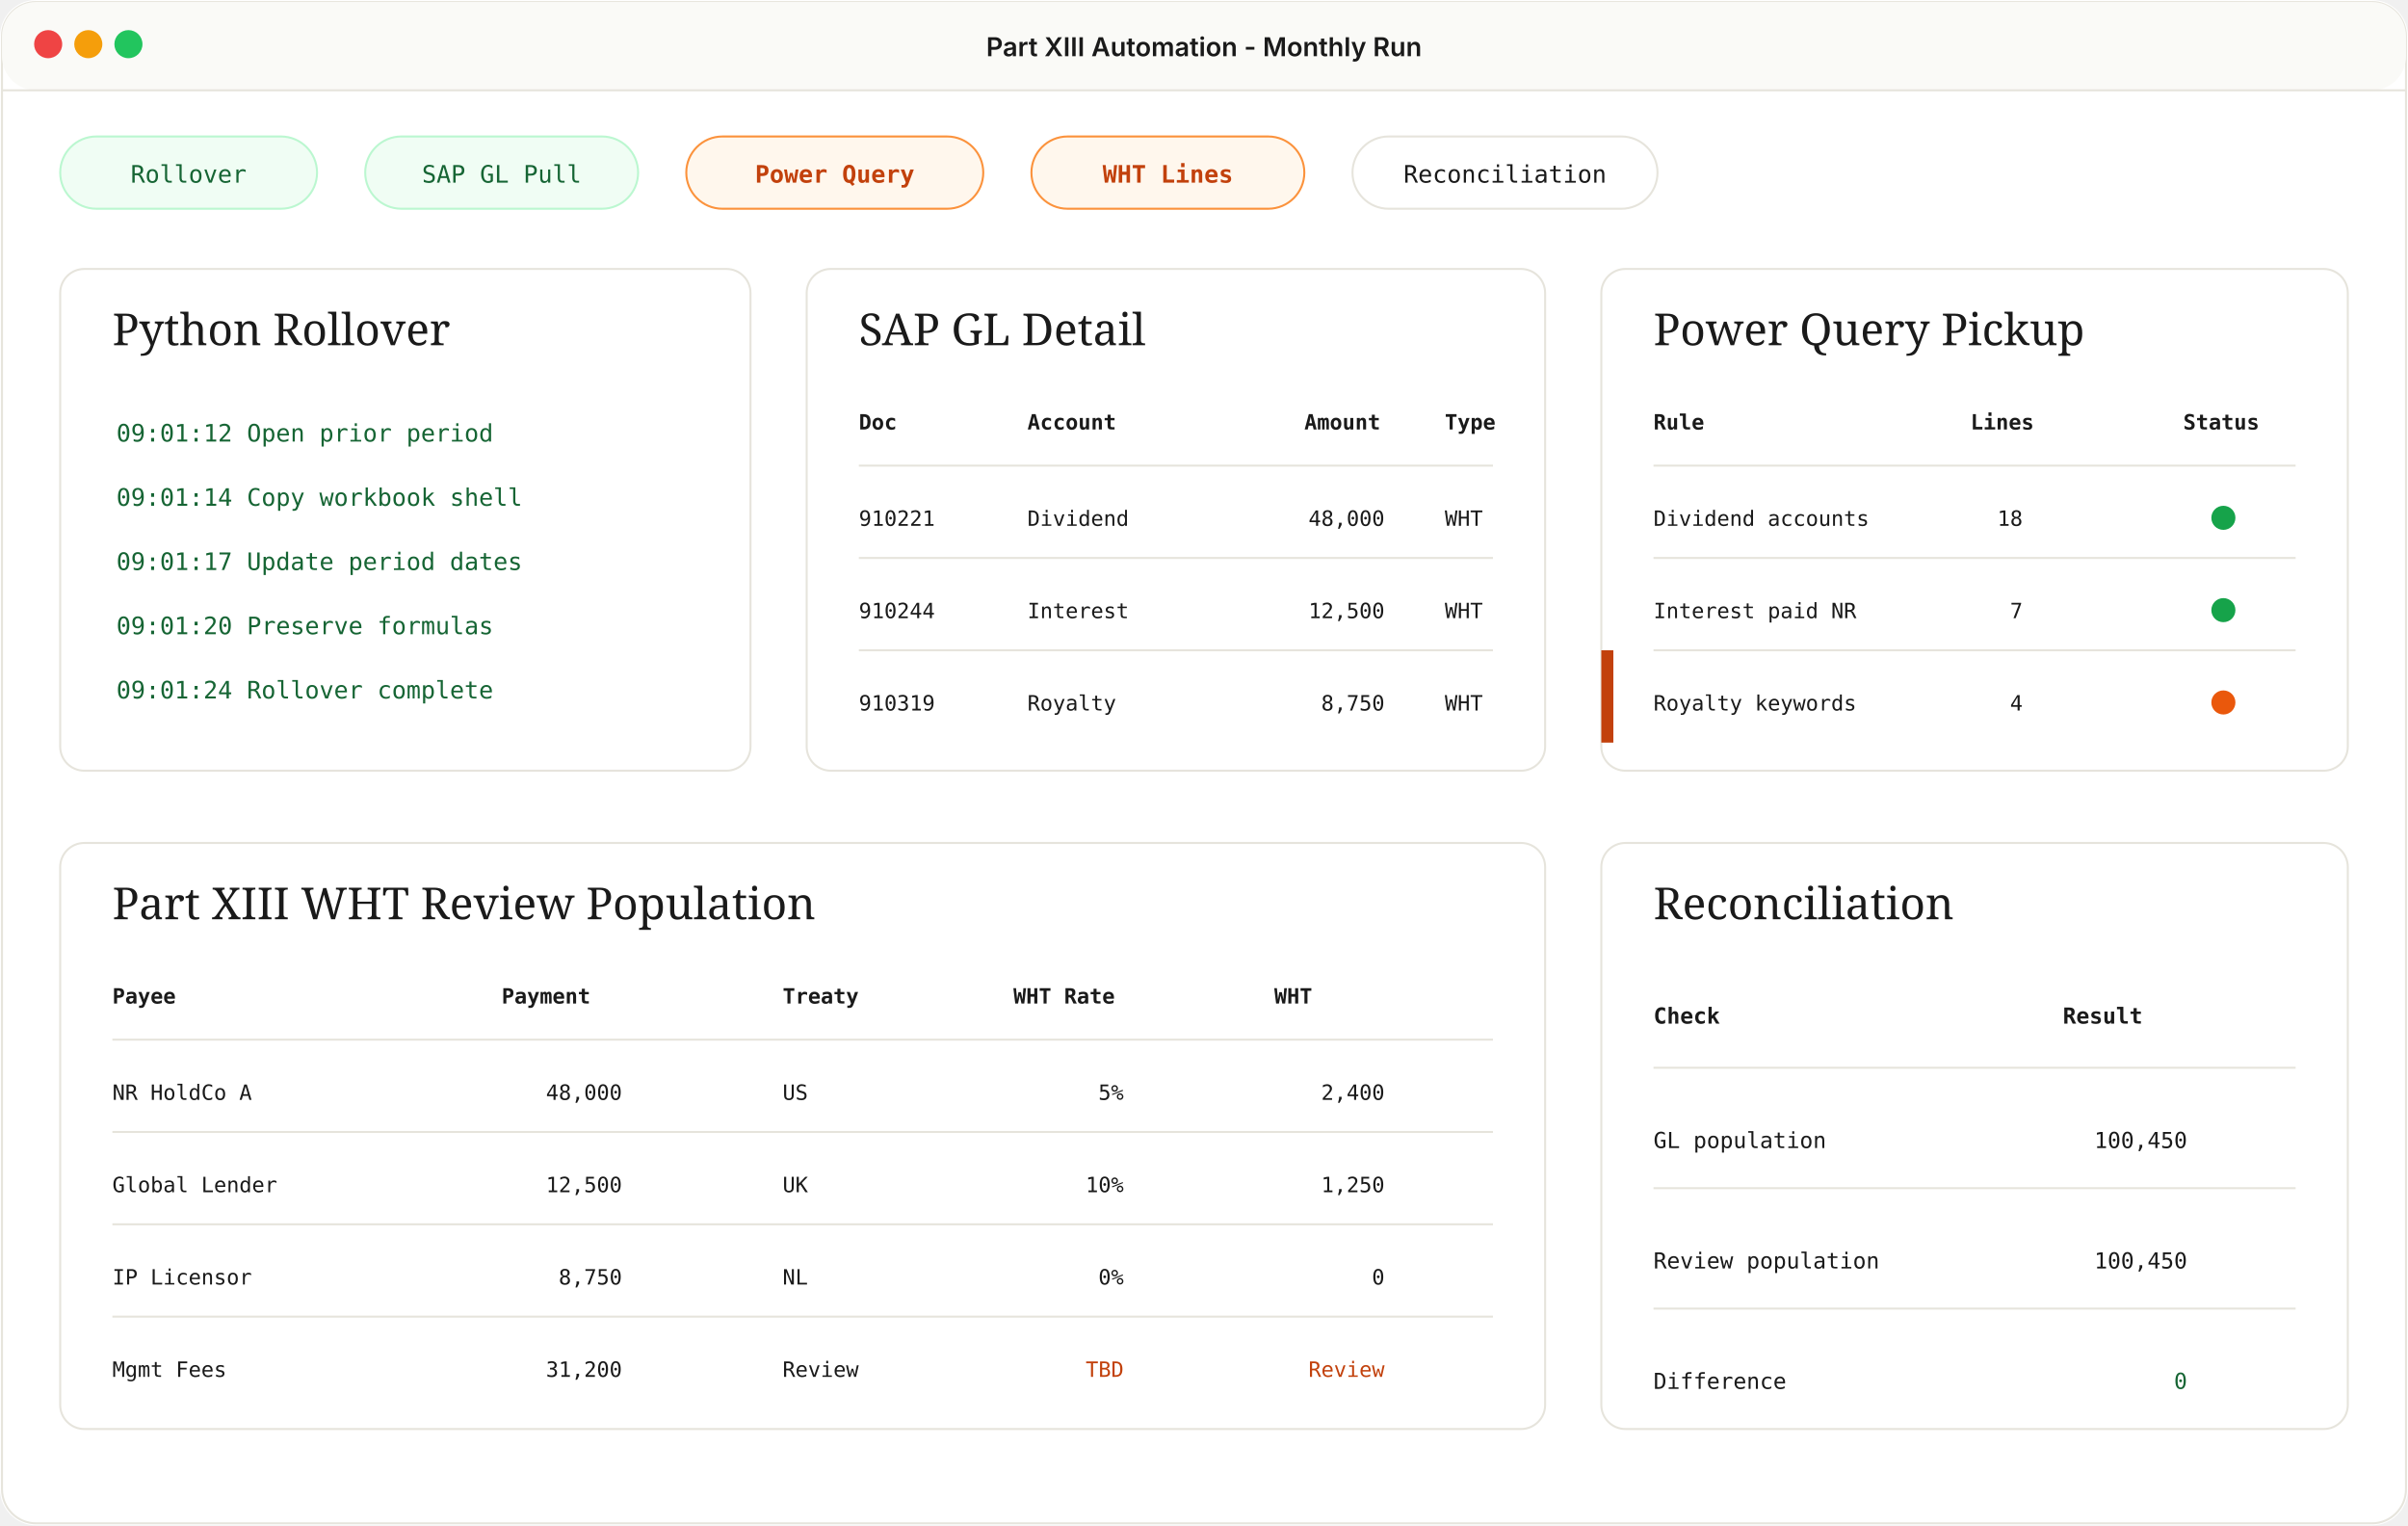
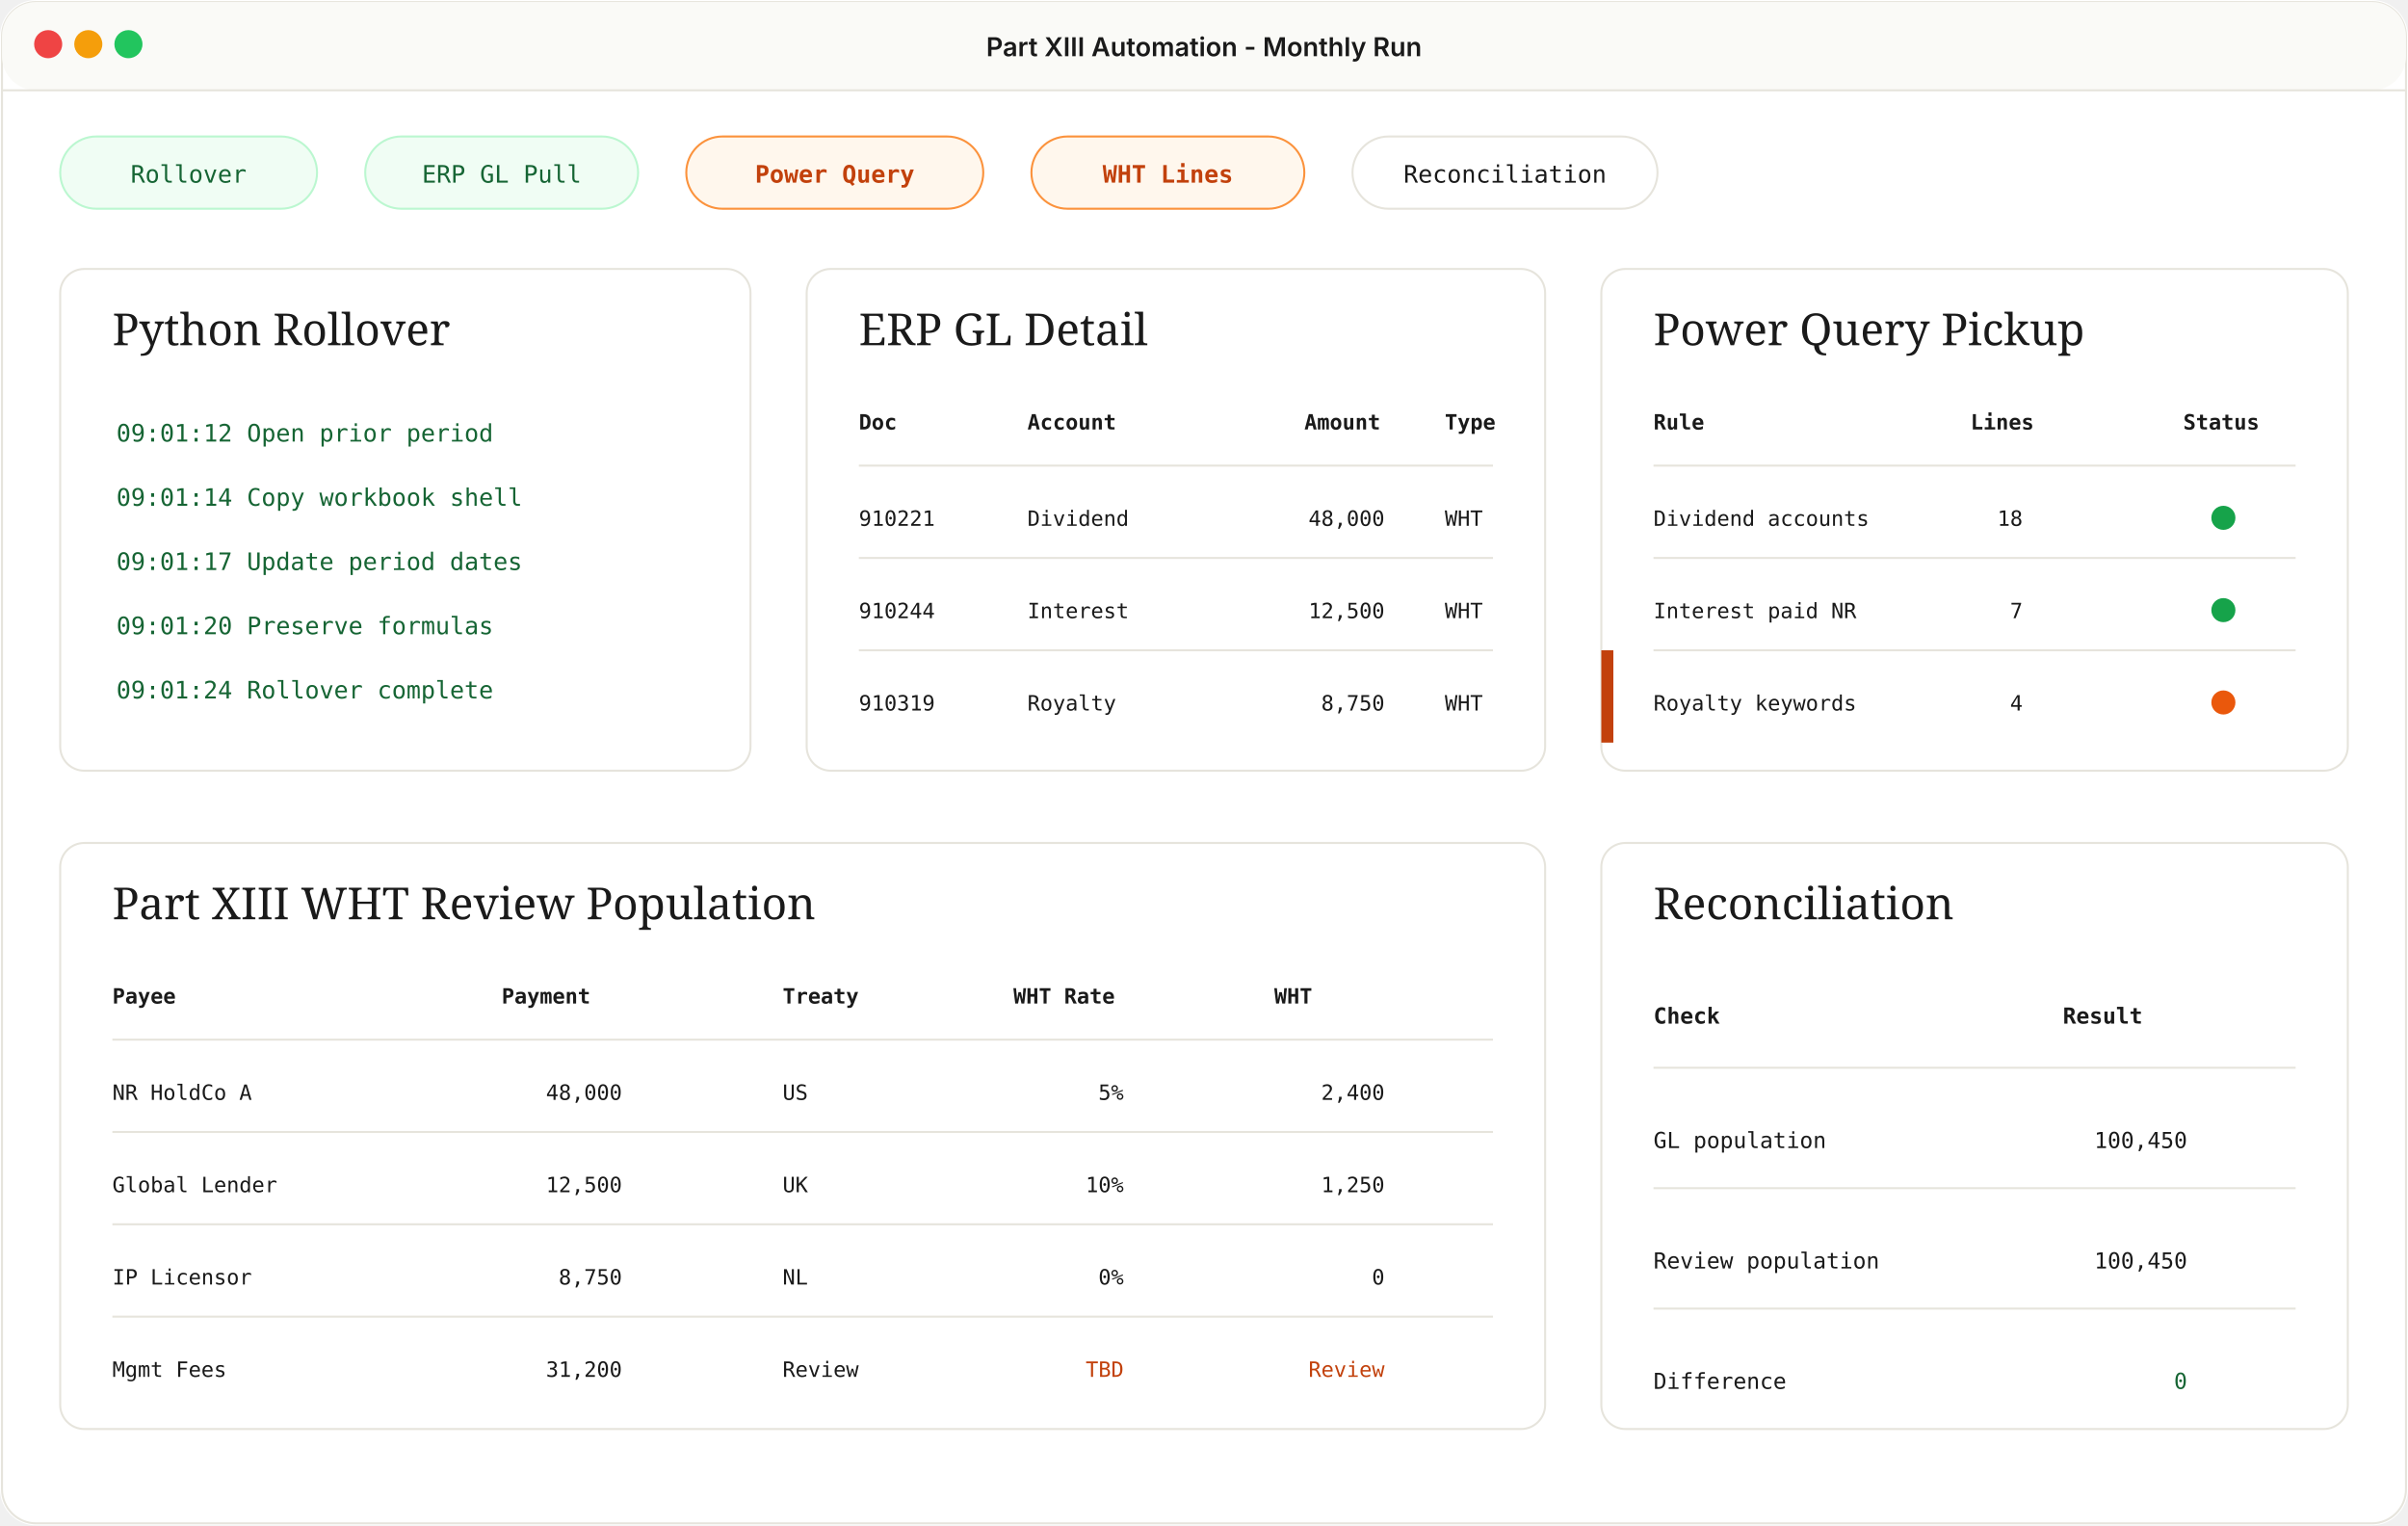
<svg xmlns="http://www.w3.org/2000/svg" width="1200" height="760" viewBox="0 0 1200 760" fill="none">
  <rect width="1200" height="760" rx="18" fill="#ffffff" />
  <rect x="1" y="1" width="1198" height="758" rx="17" stroke="#e6e4dc" />
  <rect x="1" y="1" width="1198" height="44" rx="17" fill="#fafaf7" />
  <path d="M1 45H1199" stroke="#e6e4dc" />
  <circle cx="24" cy="22" r="7" fill="#ef4444" />
  <circle cx="44" cy="22" r="7" fill="#f59e0b" />
  <circle cx="64" cy="22" r="7" fill="#22c55e" />
  <text x="600" y="28" text-anchor="middle" font-family="Inter, Arial, sans-serif" font-size="13" font-weight="600" fill="#1a1a1a">Part XIII Automation - Monthly Run</text>
  <g font-family="JetBrains Mono, monospace" font-size="12">
    <rect x="30" y="68" width="128" height="36" rx="18" fill="#f0fdf4" stroke="#bbf7d0" />
    <text x="94" y="91" text-anchor="middle" fill="#166534">Rollover</text>
    <rect x="182" y="68" width="136" height="36" rx="18" fill="#f0fdf4" stroke="#bbf7d0" />
-     <text x="250" y="91" text-anchor="middle" fill="#166534">SAP GL Pull</text>
+     <text x="250" y="91" text-anchor="middle" fill="#166534">ERP GL Pull</text>
    <rect x="342" y="68" width="148" height="36" rx="18" fill="#fff7ed" stroke="#fb923c" />
    <text x="416" y="91" text-anchor="middle" fill="#c2410c" font-weight="700">Power Query</text>
    <rect x="514" y="68" width="136" height="36" rx="18" fill="#fff7ed" stroke="#fb923c" />
    <text x="582" y="91" text-anchor="middle" fill="#c2410c" font-weight="700">WHT Lines</text>
    <rect x="674" y="68" width="152" height="36" rx="18" fill="#ffffff" stroke="#e6e4dc" />
    <text x="750" y="91" text-anchor="middle" fill="#1a1a1a">Reconciliation</text>
  </g>
  <rect x="30" y="134" width="344" height="250" rx="12" fill="#ffffff" stroke="#e6e4dc" />
  <text x="56" y="172" font-family="Fraunces, Georgia, serif" font-size="22" font-weight="500" fill="#1a1a1a">Python Rollover</text>
  <g font-family="JetBrains Mono, monospace" font-size="12" fill="#166534">
    <text x="58" y="220">09:01:12  Open prior period</text>
    <text x="58" y="252">09:01:14  Copy workbook shell</text>
    <text x="58" y="284">09:01:17  Update period dates</text>
    <text x="58" y="316">09:01:20  Preserve formulas</text>
    <text x="58" y="348">09:01:24  Rollover complete</text>
  </g>
  <rect x="402" y="134" width="368" height="250" rx="12" fill="#ffffff" stroke="#e6e4dc" />
-   <text x="428" y="172" font-family="Fraunces, Georgia, serif" font-size="22" font-weight="500" fill="#1a1a1a">SAP GL Detail</text>
+   <text x="428" y="172" font-family="Fraunces, Georgia, serif" font-size="22" font-weight="500" fill="#1a1a1a">ERP GL Detail</text>
  <g font-family="JetBrains Mono, monospace" font-size="10.5" fill="#1a1a1a">
    <text x="428" y="214" font-weight="700">Doc</text>
    <text x="512" y="214" font-weight="700">Account</text>
    <text x="650" y="214" font-weight="700">Amount</text>
    <text x="720" y="214" font-weight="700">Type</text>
    <path d="M428 232H744M428 278H744M428 324H744" stroke="#e6e4dc" />
    <text x="428" y="262">910221</text>
    <text x="512" y="262">Dividend</text>
    <text x="690" y="262" text-anchor="end">48,000</text>
    <text x="720" y="262">WHT</text>
    <text x="428" y="308">910244</text>
    <text x="512" y="308">Interest</text>
    <text x="690" y="308" text-anchor="end">12,500</text>
    <text x="720" y="308">WHT</text>
    <text x="428" y="354">910319</text>
    <text x="512" y="354">Royalty</text>
    <text x="690" y="354" text-anchor="end">8,750</text>
    <text x="720" y="354">WHT</text>
  </g>
  <rect x="798" y="134" width="372" height="250" rx="12" fill="#ffffff" stroke="#e6e4dc" />
  <text x="824" y="172" font-family="Fraunces, Georgia, serif" font-size="22" font-weight="500" fill="#1a1a1a">Power Query Pickup</text>
  <g font-family="JetBrains Mono, monospace" font-size="10.5" fill="#1a1a1a">
    <text x="824" y="214" font-weight="700">Rule</text>
    <text x="982" y="214" font-weight="700">Lines</text>
    <text x="1088" y="214" font-weight="700">Status</text>
    <path d="M824 232H1144M824 278H1144M824 324H1144" stroke="#e6e4dc" />
    <text x="824" y="262">Dividend accounts</text>
    <text x="1008" y="262" text-anchor="end">18</text>
    <circle cx="1108" cy="258" r="6" fill="#16a34a" />
    <text x="824" y="308">Interest paid NR</text>
    <text x="1008" y="308" text-anchor="end">7</text>
    <circle cx="1108" cy="304" r="6" fill="#16a34a" />
    <text x="824" y="354">Royalty keywords</text>
    <text x="1008" y="354" text-anchor="end">4</text>
    <circle cx="1108" cy="350" r="6" fill="#ea580c" />
  </g>
  <path d="M798 324H804V370H798" fill="#c2410c" />
  <rect x="30" y="420" width="740" height="292" rx="12" fill="#ffffff" stroke="#e6e4dc" />
  <text x="56" y="458" font-family="Fraunces, Georgia, serif" font-size="22" font-weight="500" fill="#1a1a1a">Part XIII WHT Review Population</text>
  <g font-family="JetBrains Mono, monospace" font-size="10.5" fill="#1a1a1a">
    <text x="56" y="500" font-weight="700">Payee</text>
    <text x="250" y="500" font-weight="700">Payment</text>
    <text x="390" y="500" font-weight="700">Treaty</text>
    <text x="505" y="500" font-weight="700">WHT Rate</text>
    <text x="635" y="500" font-weight="700">WHT</text>
    <path d="M56 518H744M56 564H744M56 610H744M56 656H744" stroke="#e6e4dc" />
    <text x="56" y="548">NR HoldCo A</text>
    <text x="310" y="548" text-anchor="end">48,000</text>
    <text x="390" y="548">US</text>
    <text x="560" y="548" text-anchor="end">5%</text>
    <text x="690" y="548" text-anchor="end">2,400</text>
    <text x="56" y="594">Global Lender</text>
    <text x="310" y="594" text-anchor="end">12,500</text>
    <text x="390" y="594">UK</text>
    <text x="560" y="594" text-anchor="end">10%</text>
    <text x="690" y="594" text-anchor="end">1,250</text>
    <text x="56" y="640">IP Licensor</text>
    <text x="310" y="640" text-anchor="end">8,750</text>
    <text x="390" y="640">NL</text>
    <text x="560" y="640" text-anchor="end">0%</text>
    <text x="690" y="640" text-anchor="end">0</text>
    <text x="56" y="686">Mgmt Fees</text>
    <text x="310" y="686" text-anchor="end">31,200</text>
    <text x="390" y="686">Review</text>
    <text x="560" y="686" text-anchor="end" fill="#c2410c">TBD</text>
    <text x="690" y="686" text-anchor="end" fill="#c2410c">Review</text>
  </g>
  <rect x="798" y="420" width="372" height="292" rx="12" fill="#ffffff" stroke="#e6e4dc" />
  <text x="824" y="458" font-family="Fraunces, Georgia, serif" font-size="22" font-weight="500" fill="#1a1a1a">Reconciliation</text>
  <g font-family="JetBrains Mono, monospace" font-size="11" fill="#1a1a1a">
    <text x="824" y="510" font-weight="700">Check</text>
    <text x="1028" y="510" font-weight="700">Result</text>
    <path d="M824 532H1144M824 592H1144M824 652H1144" stroke="#e6e4dc" />
    <text x="824" y="572">GL population</text>
    <text x="1090" y="572" text-anchor="end">100,450</text>
    <text x="824" y="632">Review population</text>
    <text x="1090" y="632" text-anchor="end">100,450</text>
    <text x="824" y="692">Difference</text>
    <text x="1090" y="692" text-anchor="end" fill="#166534">0</text>
  </g>
</svg>
